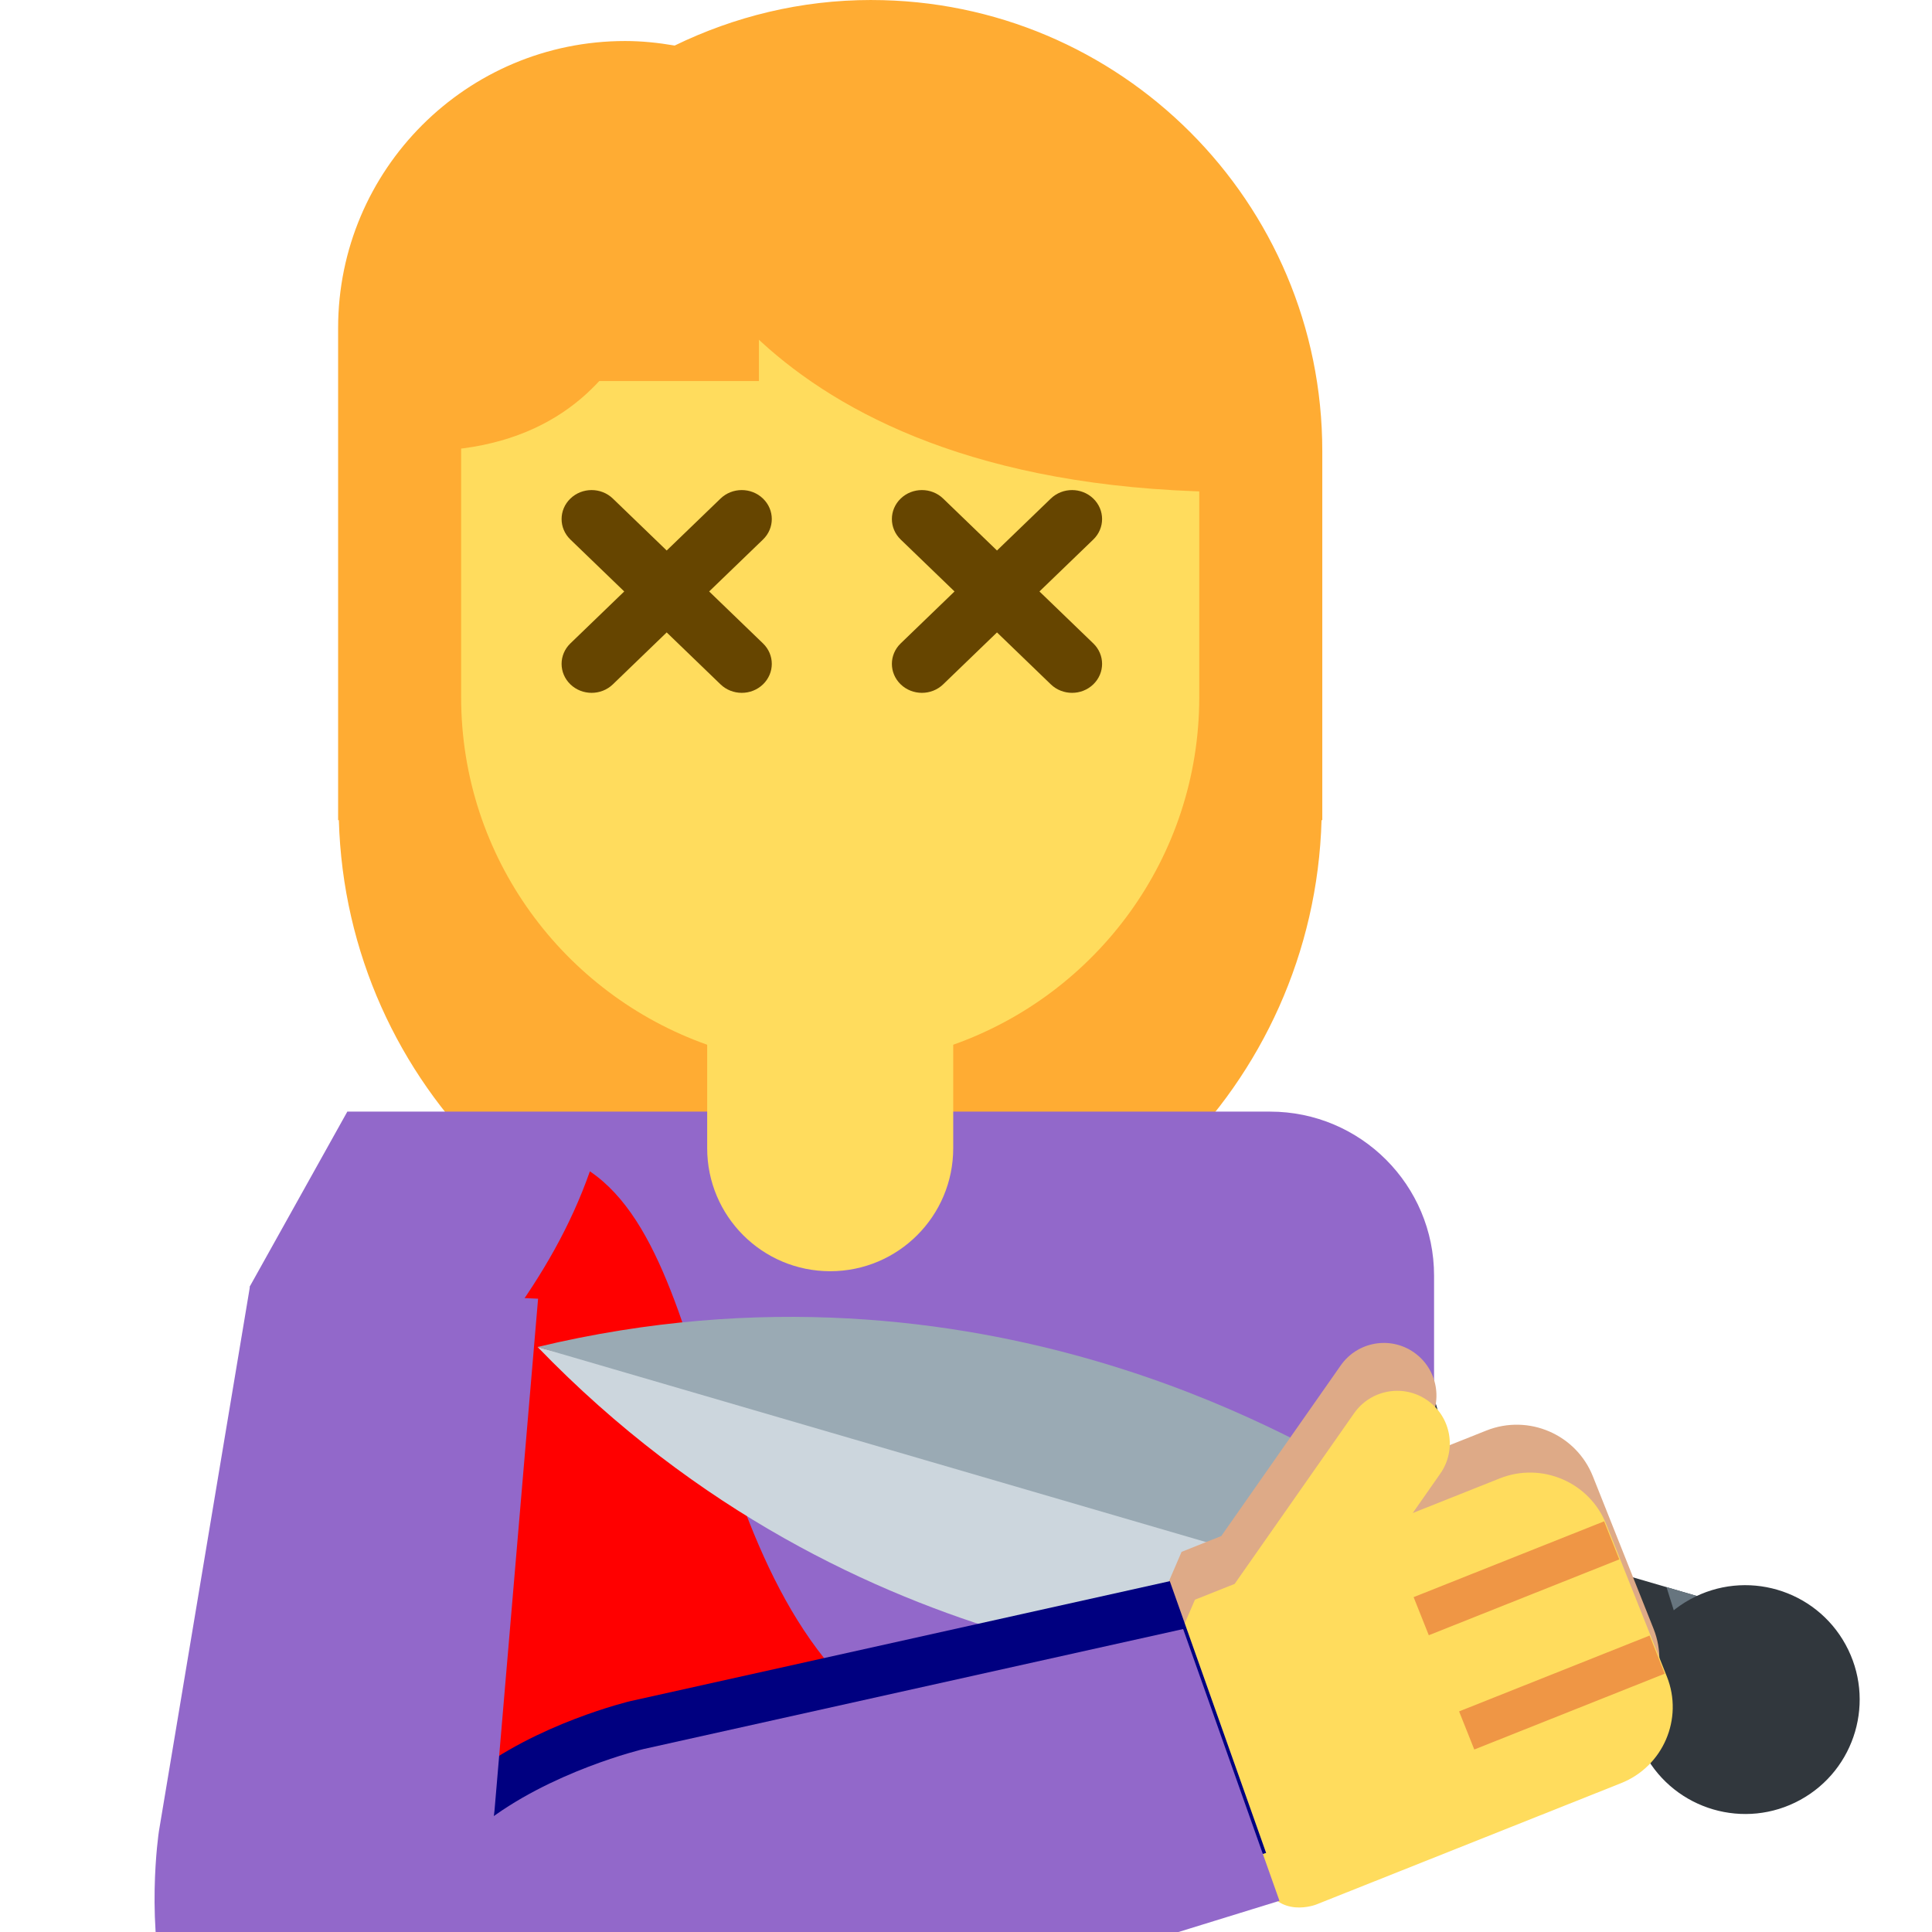
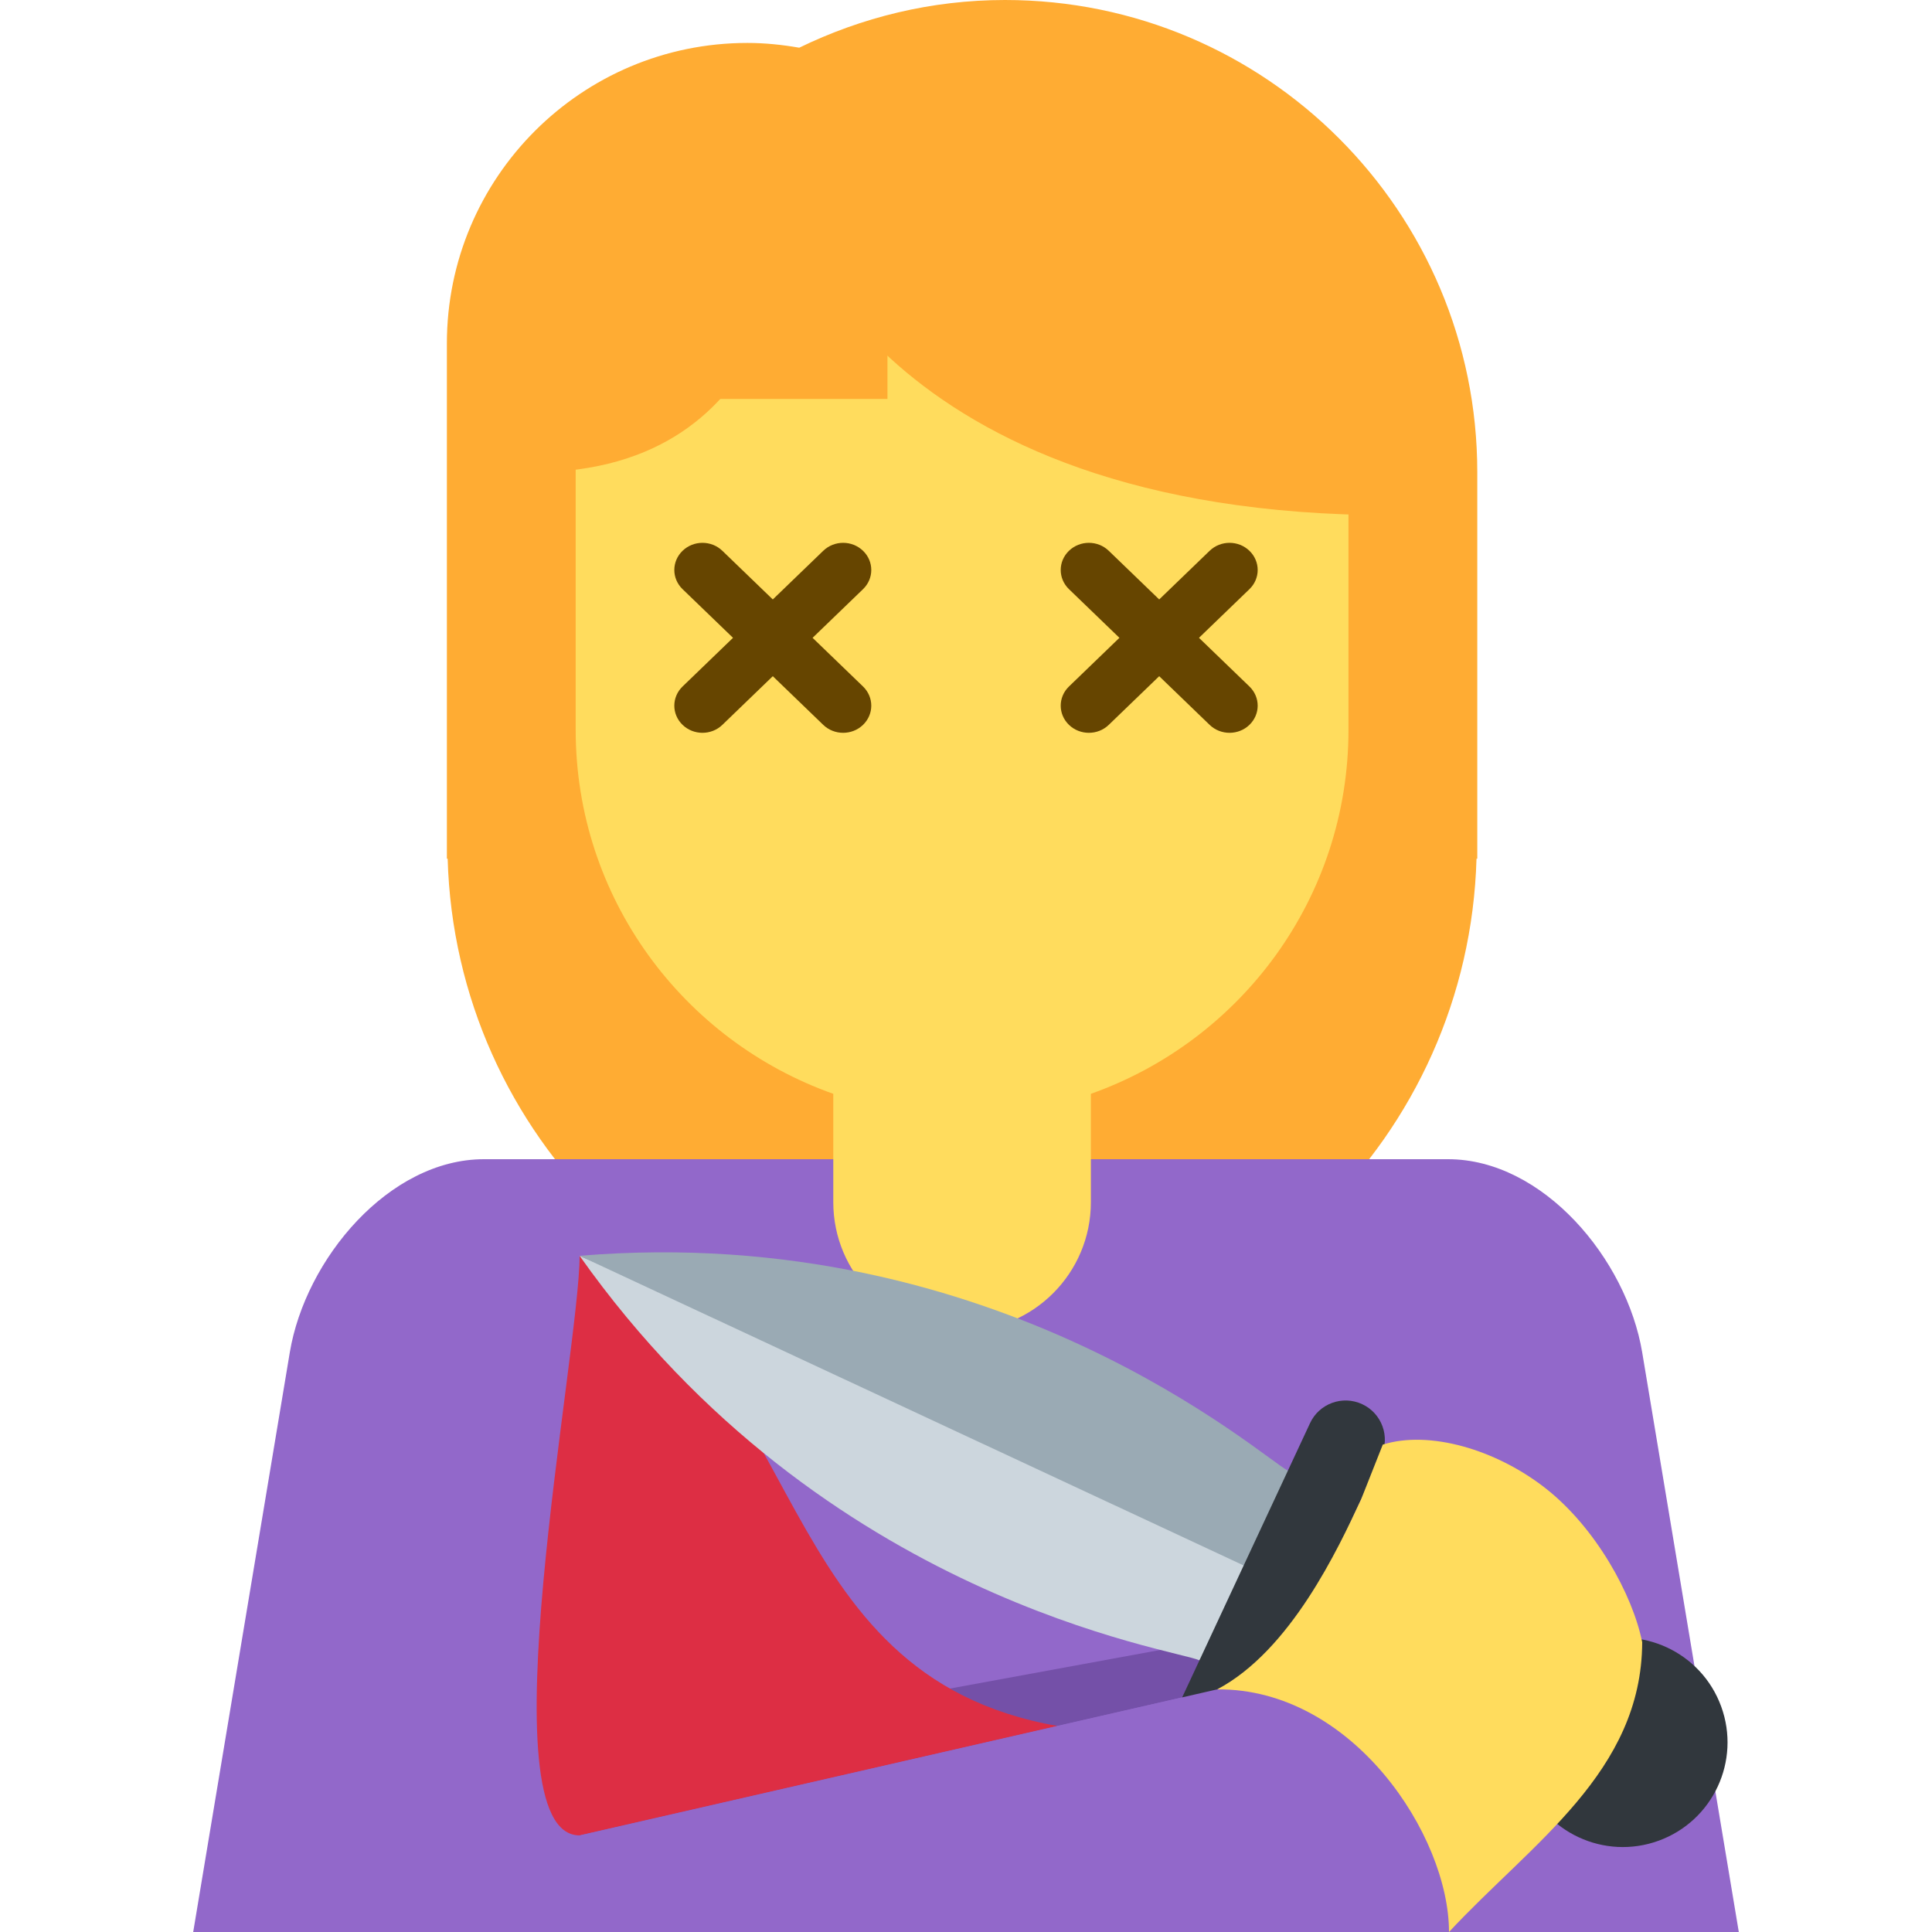
- <svg xmlns="http://www.w3.org/2000/svg" viewBox="0 0 1000 1000" version="1.1" id="svg1358" width="1000mm" height="1000mm">
-   <defs id="defs1362" />
-   <g id="g876" transform="translate(80)">
-     <path style="fill:#ffac33;stroke-width:21.225" id="path1326" d="m 370.936,-9.1977789e-6 c -36.529,0 -70.956,8.616 -101.733,23.58 -8.342,-1.432 -16.874,-2.349 -25.619,-2.349 -82.057,0 -148.577,66.522 -148.577,148.578 v 254.704 h 0.382 C 99.274,561.777 211.513,671.914 349.711,671.914 c 138.198,0 250.437,-110.137 254.321,-247.4 h 0.382 V 233.484 c 0,-128.942 -104.534,-233.476 -233.478,-233.476 z" />
-     <path style="fill:#9268ca;stroke-width:21.225" id="path1328" d="M 577.369,575.369 H 99.778 c -16.789,30.1 -33.578,60.197 -50.368,90.294 V 925.513 H 662.27 V 660.273 c 0,-46.889 -38.014,-84.903 -84.901,-84.903 z" />
-     <path id="path2693" d="M 22.257,915.407 C 154.465,913.774 286.674,912.17 418.882,910.552 277.801,860.42 299.826,656.709 225.323,606.28 185.157,720.687 69.476,778.951 22.257,915.407 Z" style="fill:#ff0000;stroke:none;stroke-width:21.225px;stroke-linecap:butt;stroke-linejoin:miter;stroke-opacity:1" />
-     <path style="fill:#ffdc5d;stroke-width:21.225" id="path1330" d="m 158.683,106.126 v 254.702 c 0,83.139 53.212,153.671 127.352,179.927 v 53.551 c 0,35.17 28.506,63.675 63.676,63.675 35.17,0 63.676,-28.504 63.676,-63.675 V 540.755 C 487.526,514.499 540.738,443.967 540.738,360.828 V 106.126 Z" />
-     <path style="fill:#ffac33;stroke-width:21.225" id="path1332" d="M 540.717,106.126 V 84.9 H 137.458 V 233.476 c 127.352,0 127.352,-127.35 127.352,-127.35 0,0 42.451,148.575 297.154,148.575 V 106.126 Z" />
-     <path style="fill:#ffac33;stroke-width:21.225" id="path1334" d="m 227.708,97.401 h 85.113 v 99.821 h -85.113 z" />
-     <g transform="matrix(-7.114966,-12.981,12.981,-7.114966,106.4853,134.84)" id="g2641">
-       <path style="fill:#ccd6dd" d="m -58.921,4.148 c 0.708,-0.707 7.072,-12.728 22.628,-16.971 -1.414,1.415 -19.54,21.691 -19.54,21.691 z" id="path2039" />
-       <path style="fill:#9aaab4" d="m -53.264,9.806 c 0.707,-0.707 12.729,-7.073 16.971,-22.629 l -21.213,21.214 z" id="path2041" />
-       <path style="fill:#31373d" d="m -56.092,11.22 c 0.781,-0.781 0.655,-2.174 -0.283,-3.112 l -0.848,-0.849 c -0.938,-0.938 -2.331,-1.063 -3.112,-0.282 l -7.778,7.778 c -0.781,0.781 -0.654,2.174 0.283,3.111 l 0.848,0.848 c 0.938,0.938 2.331,1.064 3.111,0.283 z" id="path2043" />
-       <path style="fill:#67757f" d="m -64.435,11.077 7.071,1.414 1.271,-1.271 c 0.133,-0.133 0.23,-0.288 0.311,-0.452 l -6.954,-1.391 z m 7.212,-3.818 c -0.938,-0.938 -2.331,-1.063 -3.112,-0.282 l -0.826,0.826 5.328,1.065 c -0.131,-0.27 -0.312,-0.529 -0.543,-0.76 z m -8.912,5.518 -1.699,1.699 7.071,1.414 1.699,-1.699 z m -2.422,3.793 c 0.107,0.46 0.346,0.916 0.727,1.297 l 0.848,0.848 c 0.103,0.103 0.213,0.192 0.325,0.275 l 2.11,0.422 c 0.252,-0.084 0.483,-0.22 0.676,-0.414 l 1.242,-1.242 z" id="path2045" />
-       <circle style="fill:#31373d" cx="-67.401" cy="18.281" r="4" id="circle2047" />
-       <path style="fill:#31373d" d="m -51.85,13.341 c -0.586,0.586 -1.536,0.586 -2.121,0 l -8.839,-8.839 c -0.586,-0.586 -0.586,-1.536 0,-2.121 0.586,-0.586 1.535,-0.586 2.121,0 l 8.839,8.839 c 0.586,0.584 0.586,1.535 0,2.121 z" id="path2049" />
+ <svg xmlns="http://www.w3.org/2000/svg" xmlns:xlink="http://www.w3.org/1999/xlink" width="1000" height="1000" viewBox="0 0 1000 1000" version="1.1" id="svg8">
+   <defs id="defs2" />
+   <g id="layer1" transform="translate(0,-32.41667)">
+     <path style="fill:#ffac33;stroke-width:22.222" d="m 520.194,32.417 c -38.244,0 -74.289,9.022 -106.511,24.689 -8.733,-1.511 -17.667,-2.467 -26.822,-2.467 -85.911,0 -155.556,69.644 -155.556,155.556 V 476.861 h 0.4 c 4.067,143.711 121.578,259.022 266.267,259.022 144.689,0 262.2,-115.311 266.267,-259.022 h 0.4 V 276.861 c 0,-135 -109.444,-244.444 -244.444,-244.444 z" id="path9415" />
+     <path style="fill:#9268ca;stroke-width:22.222" d="M 250.51,632.417 H 500 V 1032.417 H 100 l 50,-300 c 8.07,-48.421 51.421,-100 100.51,-100 z" id="path9417" />
+     <use height="100%" width="100%" x="0" y="0" xlink:href="#path9417" transform="matrix(-1,0,0,1,1000,-3.6874508e-8)" id="use9554" />
+     <path style="fill:#ffdc5d;stroke-width:22.222" d="m 297.972,143.528 v 266.667 c 0,87.044 55.711,160.889 133.333,188.378 v 56.067 c 0,36.822 29.844,66.667 66.667,66.667 36.822,0 66.667,-29.844 66.667,-66.667 V 598.572 C 642.261,571.083 697.972,497.239 697.972,410.194 V 143.528 Z" id="path9419" />
+     <path style="fill:#ffac33;stroke-width:22.222" d="M 697.95,143.528 V 121.306 H 275.75 v 155.556 c 133.333,0 133.333,-133.333 133.333,-133.333 0,0 44.444,155.556 311.111,155.556 V 143.528 Z" id="path9421" />
+     <path style="fill:#ffac33;stroke-width:22.222" d="m 370.239,134.394 h 89.111 v 104.511 H 370.239 Z" id="path9423" />
+     <path id="path9569" d="m 300,982.417 v -200 l 50,150 290.17,-53.259 -10.15,27.67 z" style="opacity:1;vector-effect:none;fill:#7450a8;fill-opacity:1;stroke-width:20.833;stroke-linecap:butt;stroke-linejoin:miter;stroke-miterlimit:4;stroke-dasharray:none;stroke-dashoffset:0;stroke-opacity:1" />
+     <path d="m 420.591,362.553 26.11,-25.185 c 5.694,-5.494 5.694,-14.372 0,-19.863 -5.694,-5.494 -14.897,-5.494 -20.591,0 l -26.11,25.185 -26.11,-25.185 c -5.694,-5.494 -14.897,-5.494 -20.591,0 -5.694,5.491 -5.694,14.369 0,19.863 l 26.11,25.185 -26.11,25.188 c -5.694,5.491 -5.694,14.369 0,19.863 2.84,2.738 6.567,4.114 10.295,4.114 3.728,0 7.456,-1.369 10.295,-4.114 L 400,382.417 l 26.11,25.188 c 2.84,2.738 6.567,4.114 10.295,4.114 3.728,0 7.456,-1.369 10.295,-4.114 5.694,-5.494 5.694,-14.372 0,-19.863 z" id="path2853" style="fill:#664500;fill-opacity:1;stroke:none;stroke-width:14.303;stroke-opacity:1" />
+     <path style="fill:#664500;fill-opacity:1;stroke:none;stroke-width:14.303;stroke-opacity:1" id="path9621" d="m 620.591,362.553 26.11,-25.185 c 5.694,-5.494 5.694,-14.372 0,-19.863 -5.694,-5.494 -14.897,-5.494 -20.591,0 l -26.11,25.185 -26.11,-25.185 c -5.694,-5.494 -14.897,-5.494 -20.591,0 -5.694,5.491 -5.694,14.369 0,19.863 l 26.11,25.185 -26.11,25.188 c -5.694,5.491 -5.694,14.369 0,19.863 2.84,2.738 6.567,4.114 10.295,4.114 3.728,0 7.456,-1.369 10.295,-4.114 L 600,382.417 l 26.11,25.188 c 2.84,2.738 6.567,4.114 10.295,4.114 3.728,0 7.456,-1.369 10.295,-4.114 5.694,-5.494 5.694,-14.372 0,-19.863 z" />
+     <path style="fill:#dd2e44;stroke:none;stroke-width:1px;stroke-linecap:butt;stroke-linejoin:miter;stroke-opacity:1;fill-opacity:1" d="m 300,682.417 c 0,50 -50,300 0,300 L 547.329,925.768 C 397.089,899.486 419.246,738.019 300,682.417 Z" id="path993" />
+     <g id="g963" transform="matrix(-4.632437,-12.72752,12.72752,-4.632437,463.2934,1131.062)">
+       <path id="path937" d="M 12.622,16.971 C 13.33,16.264 19.694,4.243 35.25,0 33.836,1.415 15.71,21.691 15.71,21.691 Z" style="fill:#ccd6dd" />
+       <path id="path939" d="M 18.279,22.629 C 18.986,21.922 31.008,15.556 35.25,0 L 14.037,21.214 Z" style="fill:#9aaab4" />
+       <path id="path941" d="m 15.451,24.043 c 0.781,-0.781 0.655,-2.174 -0.283,-3.112 L 14.32,20.082 C 13.382,19.144 11.989,19.019 11.208,19.8 L 3.43,27.578 c -0.781,0.781 -0.654,2.174 0.283,3.111 l 0.848,0.848 c 0.938,0.938 2.331,1.064 3.111,0.283 z" style="fill:#31373d" />
+       <path id="path943" d="m 7.108,23.9 7.071,1.414 1.271,-1.271 c 0.133,-0.133 0.23,-0.288 0.311,-0.452 L 8.807,22.2 Z M 14.32,20.082 C 13.382,19.144 11.989,19.019 11.208,19.8 l -0.826,0.826 5.328,1.065 c -0.131,-0.27 -0.312,-0.529 -0.543,-0.76 z m -8.912,5.518 -1.699,1.699 7.071,1.414 1.699,-1.699 z m -2.422,3.793 c 0.107,0.46 0.346,0.916 0.727,1.297 l 0.848,0.848 c 0.103,0.103 0.213,0.192 0.325,0.275 l 2.11,0.422 c 0.252,-0.084 0.483,-0.22 0.676,-0.414 l 1.242,-1.242 z" style="fill:#67757f" />
+       <circle id="circle945" r="4" cy="31.104" cx="4.142" style="fill:#31373d" />
+       <path id="path947" d="m 19.693,26.164 c -0.586,0.586 -1.536,0.586 -2.121,0 L 8.733,17.325 c -0.586,-0.586 -0.586,-1.536 0,-2.121 0.586,-0.586 1.535,-0.586 2.121,0 l 8.839,8.839 c 0.586,0.584 0.586,1.535 0,2.121 z" style="fill:#31373d" />
    </g>
-     <path style="fill:#deaa87;stroke-width:21.225" d="m 651.891,700.026 c 12.312,8.614 15.303,25.597 6.717,37.909 l -14.293,20.435 45.036,-17.929 c 21.782,-8.662 46.472,1.948 55.134,23.738 l 31.397,78.871 c 8.662,21.782 -1.955,46.471 -23.737,55.133 l -157.758,62.807 c 0,0 -19.726,7.857 -27.582,-11.867 l -47.095,-118.306 11.87,-27.582 20.561,-8.19 61.826,-88.318 c 8.632,-12.326 25.629,-15.331 37.925,-6.7 z" id="path1932" />
-     <path id="path1346" d="m 658.802,724.804 c 12.312,8.616 15.303,25.597 6.717,37.911 l -14.293,20.433 45.036,-17.929 c 21.782,-8.662 46.472,1.948 55.134,23.738 l 31.397,78.871 c 8.662,21.782 -1.955,46.473 -23.737,55.133 l -157.758,62.81 c 0,0 -19.726,7.855 -27.582,-11.87 l -47.095,-118.306 11.87,-27.582 20.561,-8.189 61.826,-88.318 c 8.632,-12.326 25.629,-15.331 37.925,-6.7 z" style="fill:#ffdc5d;stroke-width:21.225" />
-     <path id="path1348" d="m 675.227,885.819 98.597,-39.255 7.856,19.728 -98.597,39.252 z m -23.541,-59.146 98.611,-39.238 7.842,19.71 -98.597,39.252 z" style="fill:#ef9645;stroke-width:21.225" />
-     <path style="fill:#000080;stroke-width:21.225" d="m 321.188,1037.557 c 0,0 -81.254,22.357 -100.061,27.808 -33.332,9.682 -58.015,-10.59 -58.015,-10.59 C 51.625,926.699 246.204,880.52 246.204,880.52 L 525.488,818.412 575.337,959.084 Z" id="path1934" />
-     <path id="path1356" d="m 328.098,1062.338 c 0,0 -81.254,22.354 -100.061,27.808 -33.332,9.682 -58.015,-10.593 -58.015,-10.593 C 58.536,951.476 253.114,905.301 253.114,905.301 l 279.284,-62.111 49.849,140.672 z" style="fill:#9268ca;stroke-width:21.225" />
-     <path style="fill:#9268ca;stroke-width:21.225" d="m 175.947,937.237 c 0,0 -9.748,83.709 -11.746,103.188 -3.525,34.528 -31.576,49.807 -31.576,49.807 C -27.914,1145.552 2.251,947.856 2.251,947.856 L 49.411,665.664 198.511,672.206 Z" id="path2700" />
-     <path style="fill:#664500;fill-opacity:1;stroke:none;stroke-width:15.265;stroke-opacity:1" id="path3411" d="m 287.055,306.139 27.867,-26.88 c 6.077,-5.864 6.077,-15.34 0,-21.2 -6.077,-5.864 -15.899,-5.864 -21.976,0 L 265.079,284.939 237.212,258.059 c -6.077,-5.864 -15.899,-5.864 -21.976,0 -6.077,5.861 -6.077,15.336 0,21.2 l 27.867,26.88 -27.867,26.883 c -6.077,5.861 -6.077,15.336 0,21.2 3.031,2.922 7.009,4.391 10.988,4.391 3.979,0 7.957,-1.461 10.988,-4.391 l 27.867,-26.883 27.867,26.883 c 3.031,2.922 7.009,4.391 10.988,4.391 3.979,0 7.957,-1.461 10.988,-4.391 6.077,-5.864 6.077,-15.339 0,-21.2 z" />
-     <path style="fill:#664500;fill-opacity:1;stroke:none;stroke-width:15.265;stroke-opacity:1" id="path2853" d="m 458.016,306.139 27.867,-26.88 c 6.077,-5.864 6.077,-15.34 0,-21.2 -6.077,-5.864 -15.899,-5.864 -21.976,0 l -27.867,26.88 -27.867,-26.88 c -6.077,-5.864 -15.899,-5.864 -21.976,0 -6.077,5.861 -6.077,15.336 0,21.2 l 27.867,26.88 -27.867,26.883 c -6.077,5.861 -6.077,15.336 0,21.2 3.031,2.922 7.009,4.391 10.988,4.391 3.979,0 7.957,-1.461 10.988,-4.391 l 27.867,-26.883 27.867,26.883 c 3.031,2.922 7.009,4.391 10.988,4.391 3.979,0 7.957,-1.461 10.988,-4.391 6.077,-5.864 6.077,-15.339 0,-21.2 z" />
+     <path style="fill:#ffdc5d;stroke-width:20.833" d="m 800,802.768 c 25.963,20.351 45.055,55.005 50,79.649 -0.245,67.168 -57.045,103.791 -100,150 H 650 L 630.02,906.828 c 37.999,-20.092 62.504,-72.643 74.493,-98.354 l 11.211,-28.329 c 23.769,-7.497 58.312,2.272 84.275,22.623 z" id="path9435" />
+     <path style="opacity:1;vector-effect:none;fill:#9268ca;fill-opacity:1;stroke:none;stroke-width:22.222;stroke-linecap:butt;stroke-linejoin:miter;stroke-miterlimit:4;stroke-dasharray:none;stroke-dashoffset:0;stroke-opacity:1" d="M 630.02,906.828 C 700,906.265 750,982.417 750,1032.417 H 300 v -50 z" id="path9825" />
  </g>
</svg>
